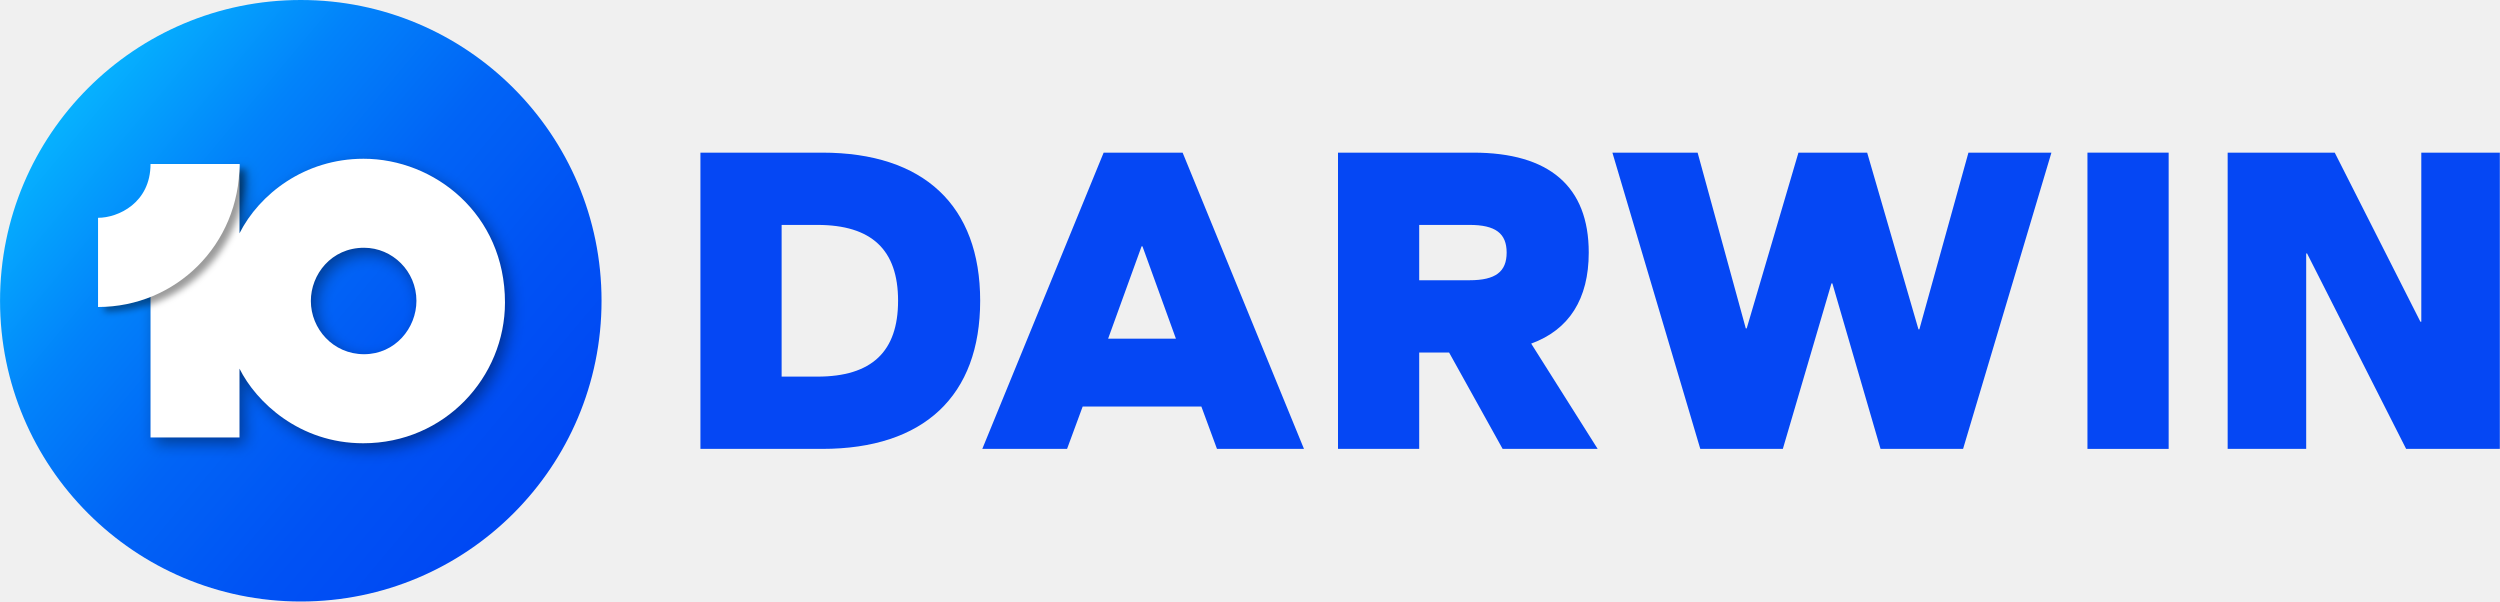
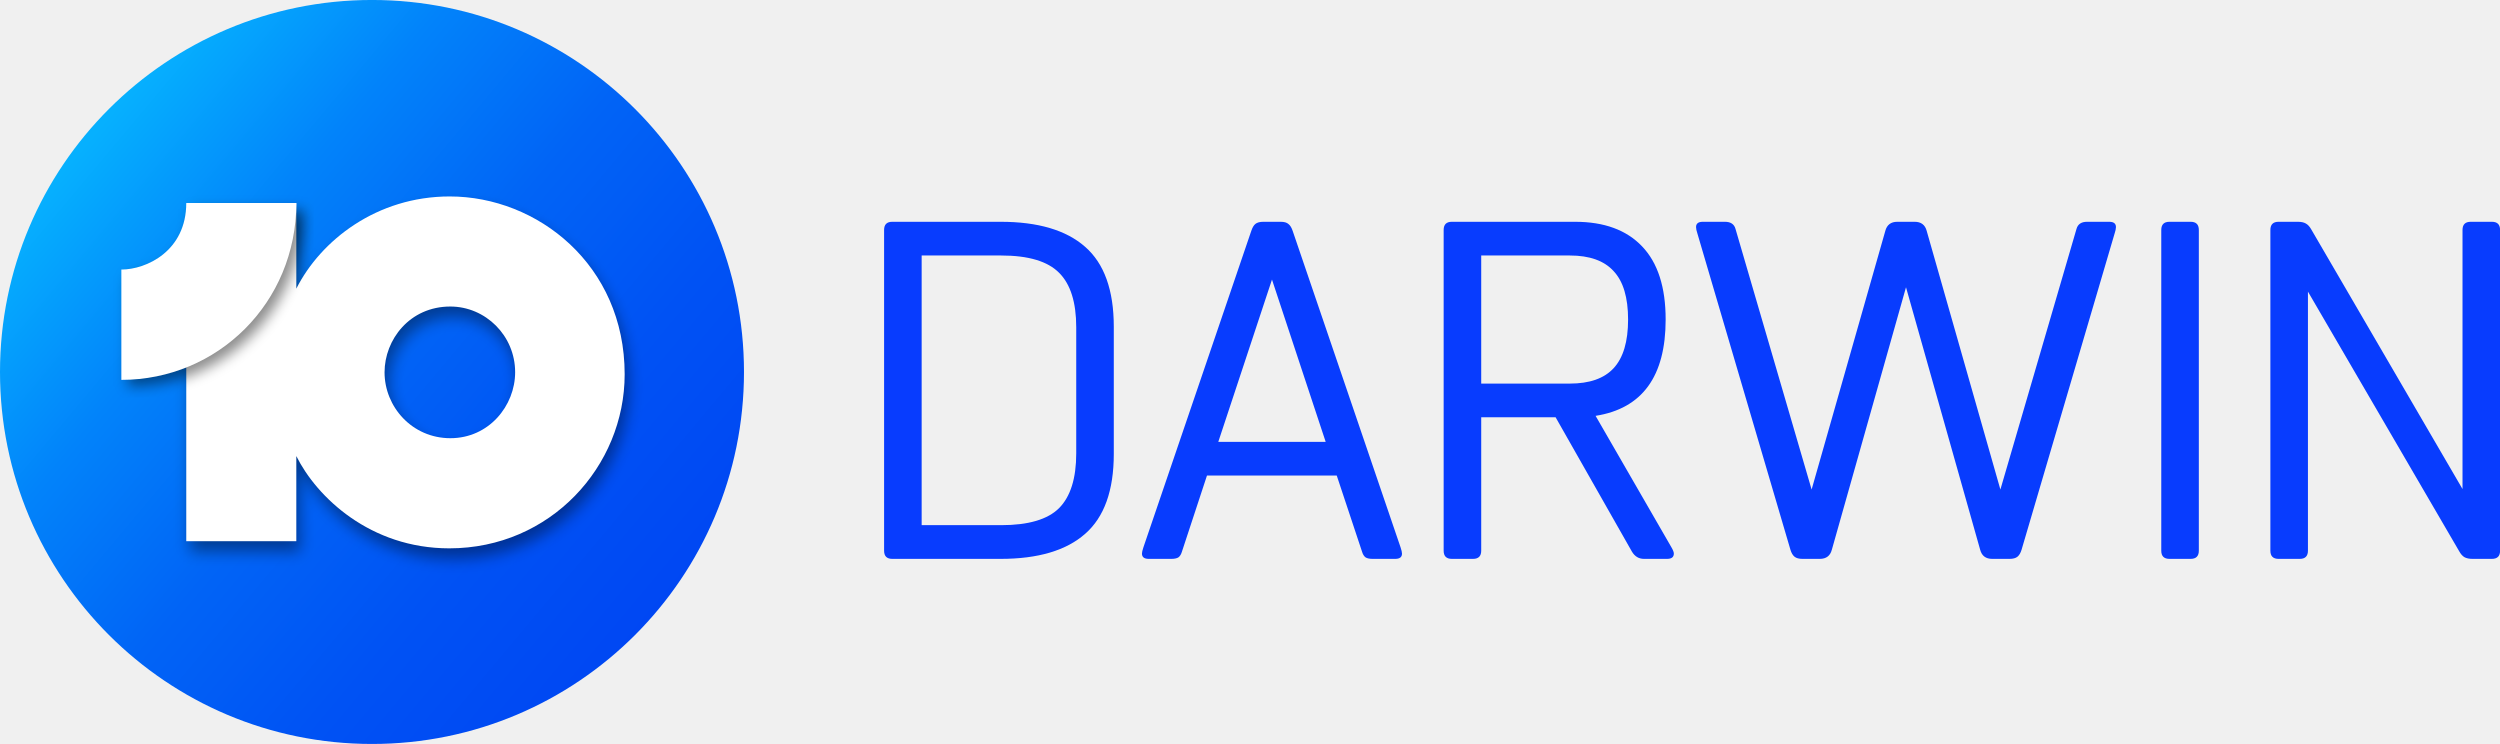
- <svg xmlns="http://www.w3.org/2000/svg" id="svg3028" width="1e3" height="240.59" version="1.1">
-   <defs id="defs3030">
-     <linearGradient id="linearGradient3047" x1="178.95" x2="743.37" y1="1991.5" y2="2464.7" gradientTransform="matrix(.32499 0 0 .32499 1511.6 1642.8)" gradientUnits="userSpaceOnUse">
+ <svg xmlns="http://www.w3.org/2000/svg" id="svg54" width="2520.2pt" height="750pt" version="1.1" viewBox="0 0 2520.2 750">
+   <defs id="defs58">
+     <linearGradient id="linearGradient3421" x1="178.95" x2="743.37" y1="1991.5" y2="2464.7" gradientUnits="userSpaceOnUse">
      <stop id="stop3079" stop-color="#06b0fe" offset="0" />
      <stop id="stop3722" stop-color="#0283fa" offset=".25" />
      <stop id="stop3716" stop-color="#0164f6" offset=".5" />
      <stop id="stop3714" stop-color="#0052f4" offset=".75" />
      <stop id="stop3081" stop-color="#0047f3" offset="1" />
    </linearGradient>
-     <filter id="filter3885" color-interpolation-filters="sRGB">
-       <feGaussianBlur id="feGaussianBlur3887" stdDeviation="10.045" />
+     <filter id="filter3499-4" color-interpolation-filters="sRGB">
+       <feFlood id="feFlood3501-5" flood-color="rgb(0,0,0)" flood-opacity=".4" result="flood" />
+       <feComposite id="feComposite3503-5" in="flood" in2="SourceGraphic" operator="in" result="composite1" />
+       <feGaussianBlur id="feGaussianBlur3505-1" result="blur" stdDeviation="8" />
+       <feOffset id="feOffset3507-7" dx="4" dy="11" result="offset" />
+       <feComposite id="feComposite3509-1" in="SourceGraphic" in2="offset" result="composite2" />
    </filter>
-     <filter id="filter3973" color-interpolation-filters="sRGB">
-       <feGaussianBlur id="feGaussianBlur3975" stdDeviation="4.488" />
+     <filter id="filter3691-1" color-interpolation-filters="sRGB">
+       <feFlood id="feFlood3693-5" flood-color="rgb(0,0,0)" flood-opacity=".45" result="flood" />
+       <feComposite id="feComposite3695-2" in="flood" in2="SourceGraphic" operator="in" result="composite1" />
+       <feGaussianBlur id="feGaussianBlur3697-7" result="blur" stdDeviation="7" />
+       <feOffset id="feOffset3699-6" dx="7" dy="7" result="offset" />
+       <feComposite id="feComposite3701-1" in="SourceGraphic" in2="offset" result="composite2" />
    </filter>
  </defs>
-   <g id="layer1" transform="translate(-1546.9 -3354)">
-     <g id="layer1-2" transform="translate(9.1169 1105.3)">
-       <path id="path3041" d="m1778.4 2369a120.3 120.3 0 0 1-120.3 120.3 120.3 120.3 0 0 1-120.3-120.3 120.3 120.3 0 0 1 120.3-120.3 120.3 120.3 0 0 1 120.3 120.3z" fill="url(#linearGradient3047)" />
-       <path id="path3875" transform="matrix(.30421 0 0 .30421 1514.2 1799.3)" d="m562.09 1694c-77.563 0-137.11 46.605-163.09 98v-91l-117 69v290.5h117v-90.5c21.802 43.811 78.73 98.094 162.62 98.094 107.59 0 186.44-87.222 186.44-185.06 0-116.48-92.998-189.03-185.97-189.03zm0.625 117.03c37.4 0 68.906 30.907 68.906 69.813 0 35.706-27.902 70.156-68.844 70.156-40.716 0-69.969-33.399-69.969-70.031 0-34.669 26.701-69.938 69.906-69.938z" fill-opacity=".392" filter="url(#filter3885)" />
-       <path id="path3043" d="m1683.2 2312.2c-23.596 0-41.71 14.178-49.615 29.813v-27.684l-35.593 20.991v88.374h35.593v-27.531c6.633 13.328 23.951 29.842 49.473 29.842 32.731 0 56.717-26.534 56.717-56.299 0-35.435-28.292-57.506-56.574-57.506zm0.19 35.603c11.378 0 20.962 9.402 20.962 21.238 0 10.862-8.488 21.343-20.943 21.343-12.386 0-21.286-10.16-21.286-21.304 0-10.547 8.123-21.276 21.266-21.276z" fill="#fff" />
-       <path id="path3899" transform="matrix(.30421 0 0 .30421 1514.7 1798.8)" d="m213 1889v-117.28c26.456 0 69-19.562 69-70.721h117c0 106.13-83.701 188-186 188z" fill-opacity=".392" filter="url(#filter3973)" />
-       <path id="path3045" d="m1577 2371.5v-35.678c8.048 0 20.991-5.951 20.991-21.514h35.593c0 32.287-25.463 57.192-56.584 57.192z" fill="#fff" />
-       <g id="flowRoot885" transform="matrix(4.4617 0 0 4.4617 6338.1 4139.9)" fill="#0547f4" stroke-width="1px" aria-label="DARWIN">
-         <path id="path902" d="m-1013.1-410.19v26.56h10.92c9.12 0 14.16-4.76 14.16-13.28s-5.04-13.28-14.16-13.28zm7.28 20.08v-13.6h3.2c4.88 0 7.24 2.24 7.24 6.8s-2.36 6.8-7.24 6.8z" />
-         <path id="path904" d="m-966.79-383.63h7.8l-10.88-26.56h-7.08l-10.88 26.56h7.6l1.4-3.8h10.64zm-6.68-18.16 3 8.28h-6.08l3-8.28z" />
-         <path id="path906" d="m-948.66-392.27h2.68l4.8 8.64h8.52l-5.96-9.44c3.4-1.24 5.16-4 5.16-8.16 0-5.92-3.52-8.96-10.36-8.96h-12.12v26.56h7.28zm0-6.48v-4.96h4.52c2.32 0 3.32 0.76 3.32 2.48s-1 2.48-3.32 2.48z" />
-         <path id="path908" d="m-899.9-383.63 7.92-26.56h-7.44l-4.4 15.84h-0.08l-4.6-15.84h-6.16l-4.64 15.76h-0.08l-4.32-15.76h-7.64l7.88 26.56h7.4l4.36-14.84h0.08l4.32 14.84z" />
-         <path id="path910" d="m-888.75-383.63h7.28v-26.56h-7.28z" />
-         <path id="path912" d="m-851.78-383.63v-26.56h-7.04v15.16h-0.08l-7.68-15.16h-9.6v26.56h7.04v-17.52h0.08l8.88 17.52z" />
+   <g id="flowRoot867" transform="matrix(12.136 0 0 12.136 2462 4487.2)" fill="#083cfe" stroke-width="1px" aria-label="DARWIN">
+     <path id="path949" d="m-128.75-351.32h9q4.66 0 7.02 2.08 2.38 2.08 2.38 6.64v10.56q0 4.56-2.38 6.64-2.36 2.08-7.02 2.08h-9q-0.68 0-0.68-0.68v-26.64q0-0.68 0.68-0.68zm2.44 25.2h6.6q3.4 0 4.82-1.42 1.42-1.44 1.42-4.54v-10.48q0-3.1-1.42-4.52-1.42-1.44-4.82-1.44h-6.6z" />
+     <path id="path951" d="m-102.61-330.24-2.08 6.32q-0.1 0.34-0.3 0.48-0.2 0.12-0.58 0.12h-1.88q-0.56 0-0.56-0.44 0-0.16 0.12-0.52l8.96-26.28q0.14-0.42 0.34-0.58 0.22-0.18 0.66-0.18h1.44q0.44 0 0.64 0.18 0.22 0.16 0.36 0.58l8.96 26.28q0.12 0.36 0.12 0.52 0 0.44-0.56 0.44h-1.88q-0.38 0-0.58-0.12-0.2-0.14-0.3-0.48l-2.1-6.32zm5.4-16.28-4.46 13.48h8.92z" />
+     <path id="path953" d="m-67.31-323.92-6.34-11.16h-6.18v11.08q0 0.68-0.68 0.68h-1.76q-0.68 0-0.68-0.68v-26.64q0-0.68 0.68-0.68h10.24q3.62 0 5.56 2.04 1.96 2.04 1.96 6.08 0 7.08-5.82 8l6.3 10.92q0.2 0.34 0.2 0.52 0 0.44-0.56 0.44h-1.92q-0.64 0-1-0.6zm-1.52-15.24q1.2-1.3 1.2-4.04t-1.2-4.02q-1.18-1.3-3.64-1.3h-7.36v10.64h7.36q2.46 0 3.64-1.28z" />
+     <path id="path955" d="m-36.705-329.08 6.32-21.64q0.16-0.6 0.88-0.6h1.84q0.56 0 0.56 0.44 0 0.2-0.12 0.56l-7.72 26.24q-0.12 0.4-0.34 0.58t-0.66 0.18h-1.44q-0.8 0-1-0.76l-6.16-21.8-6.16 21.8q-0.2 0.76-1 0.76h-1.44q-0.44 0-0.66-0.18t-0.34-0.58l-7.72-26.24q-0.12-0.36-0.12-0.56 0-0.44 0.56-0.44h1.84q0.72 0 0.88 0.6l6.32 21.64 6.12-21.48q0.2-0.76 1-0.76h1.44q0.8 0 1 0.76z" />
+     <path id="path957" d="m-23.341-324v-26.64q0-0.68 0.68-0.68h1.76q0.68 0 0.68 0.68v26.64q0 0.68-0.68 0.68h-1.76q-0.68 0-0.68-0.68z" />
+     <path id="path959" d="m1.402-323.96-12.56-21.56v21.52q0 0.68-0.68 0.68h-1.76q-0.68 0-0.68-0.68v-26.64q0-0.68 0.68-0.68h1.6q0.42 0 0.66 0.14 0.26 0.14 0.46 0.5l12.56 21.56v-21.52q0-0.68 0.68-0.68h1.76q0.68 0 0.68 0.68v26.64q0 0.68-0.68 0.68h-1.6q-0.42 0-0.68-0.14-0.24-0.14-0.44-0.5z" />
+   </g>
+   <g id="layer1" transform="matrix(.74998 0 0 .74998 -17.557 -1247.1)">
+     <g id="layer1-2" transform="translate(9.1169,1105.3)">
+       <g id="g900">
+         <circle id="path3074-2" transform="matrix(1.3508,0,0,1.3508,-94.487,-1960.7)" cx="450.69" cy="2234.4" r="370.16" fill="url(#linearGradient3421)" />
+         <path id="path3068-1" transform="matrix(1.2644,0,0,1.2644,-91.912,-1320.3)" d="m562.09 1694c-77.563 0-137.11 46.605-163.09 98v-91l-117 69v290.5h117v-90.5c21.802 43.811 78.73 98.094 162.62 98.094 107.59 0 186.44-87.222 186.44-185.06 0-116.48-92.998-189.03-185.97-189.03zm0.625 117.03c37.4 0 68.906 30.907 68.906 69.813 0 35.706-27.902 70.156-68.844 70.156-40.716 0-69.969-33.399-69.969-70.031 0-34.669 26.701-69.938 69.906-69.938z" fill="#fff" filter="url(#filter3499-4)" />
+         <path id="path3072-6" transform="matrix(1.2644,0,0,1.2644,-91.912,-1320.3)" d="m213 1889v-117.28c26.456 0 69-19.562 69-70.721h117c0 106.13-83.701 188-186 188z" fill="#fff" filter="url(#filter3691-1)" />
      </g>
-       <flowRoot id="flowRoot893" transform="translate(1537.8 1945.4)" fill="#000000" font-family="Arial" font-size="40px" letter-spacing="0px" stroke-width="1px" word-spacing="0px" style="line-height:25px" xml:space="preserve">
-         <flowRegion id="flowRegion895">
-           <rect id="rect897" x="-93.763" y="-188.38" width="687.6" height="953.26" />
-         </flowRegion>
-         <flowPara id="flowPara899" />
-       </flowRoot>
    </g>
  </g>
</svg>
